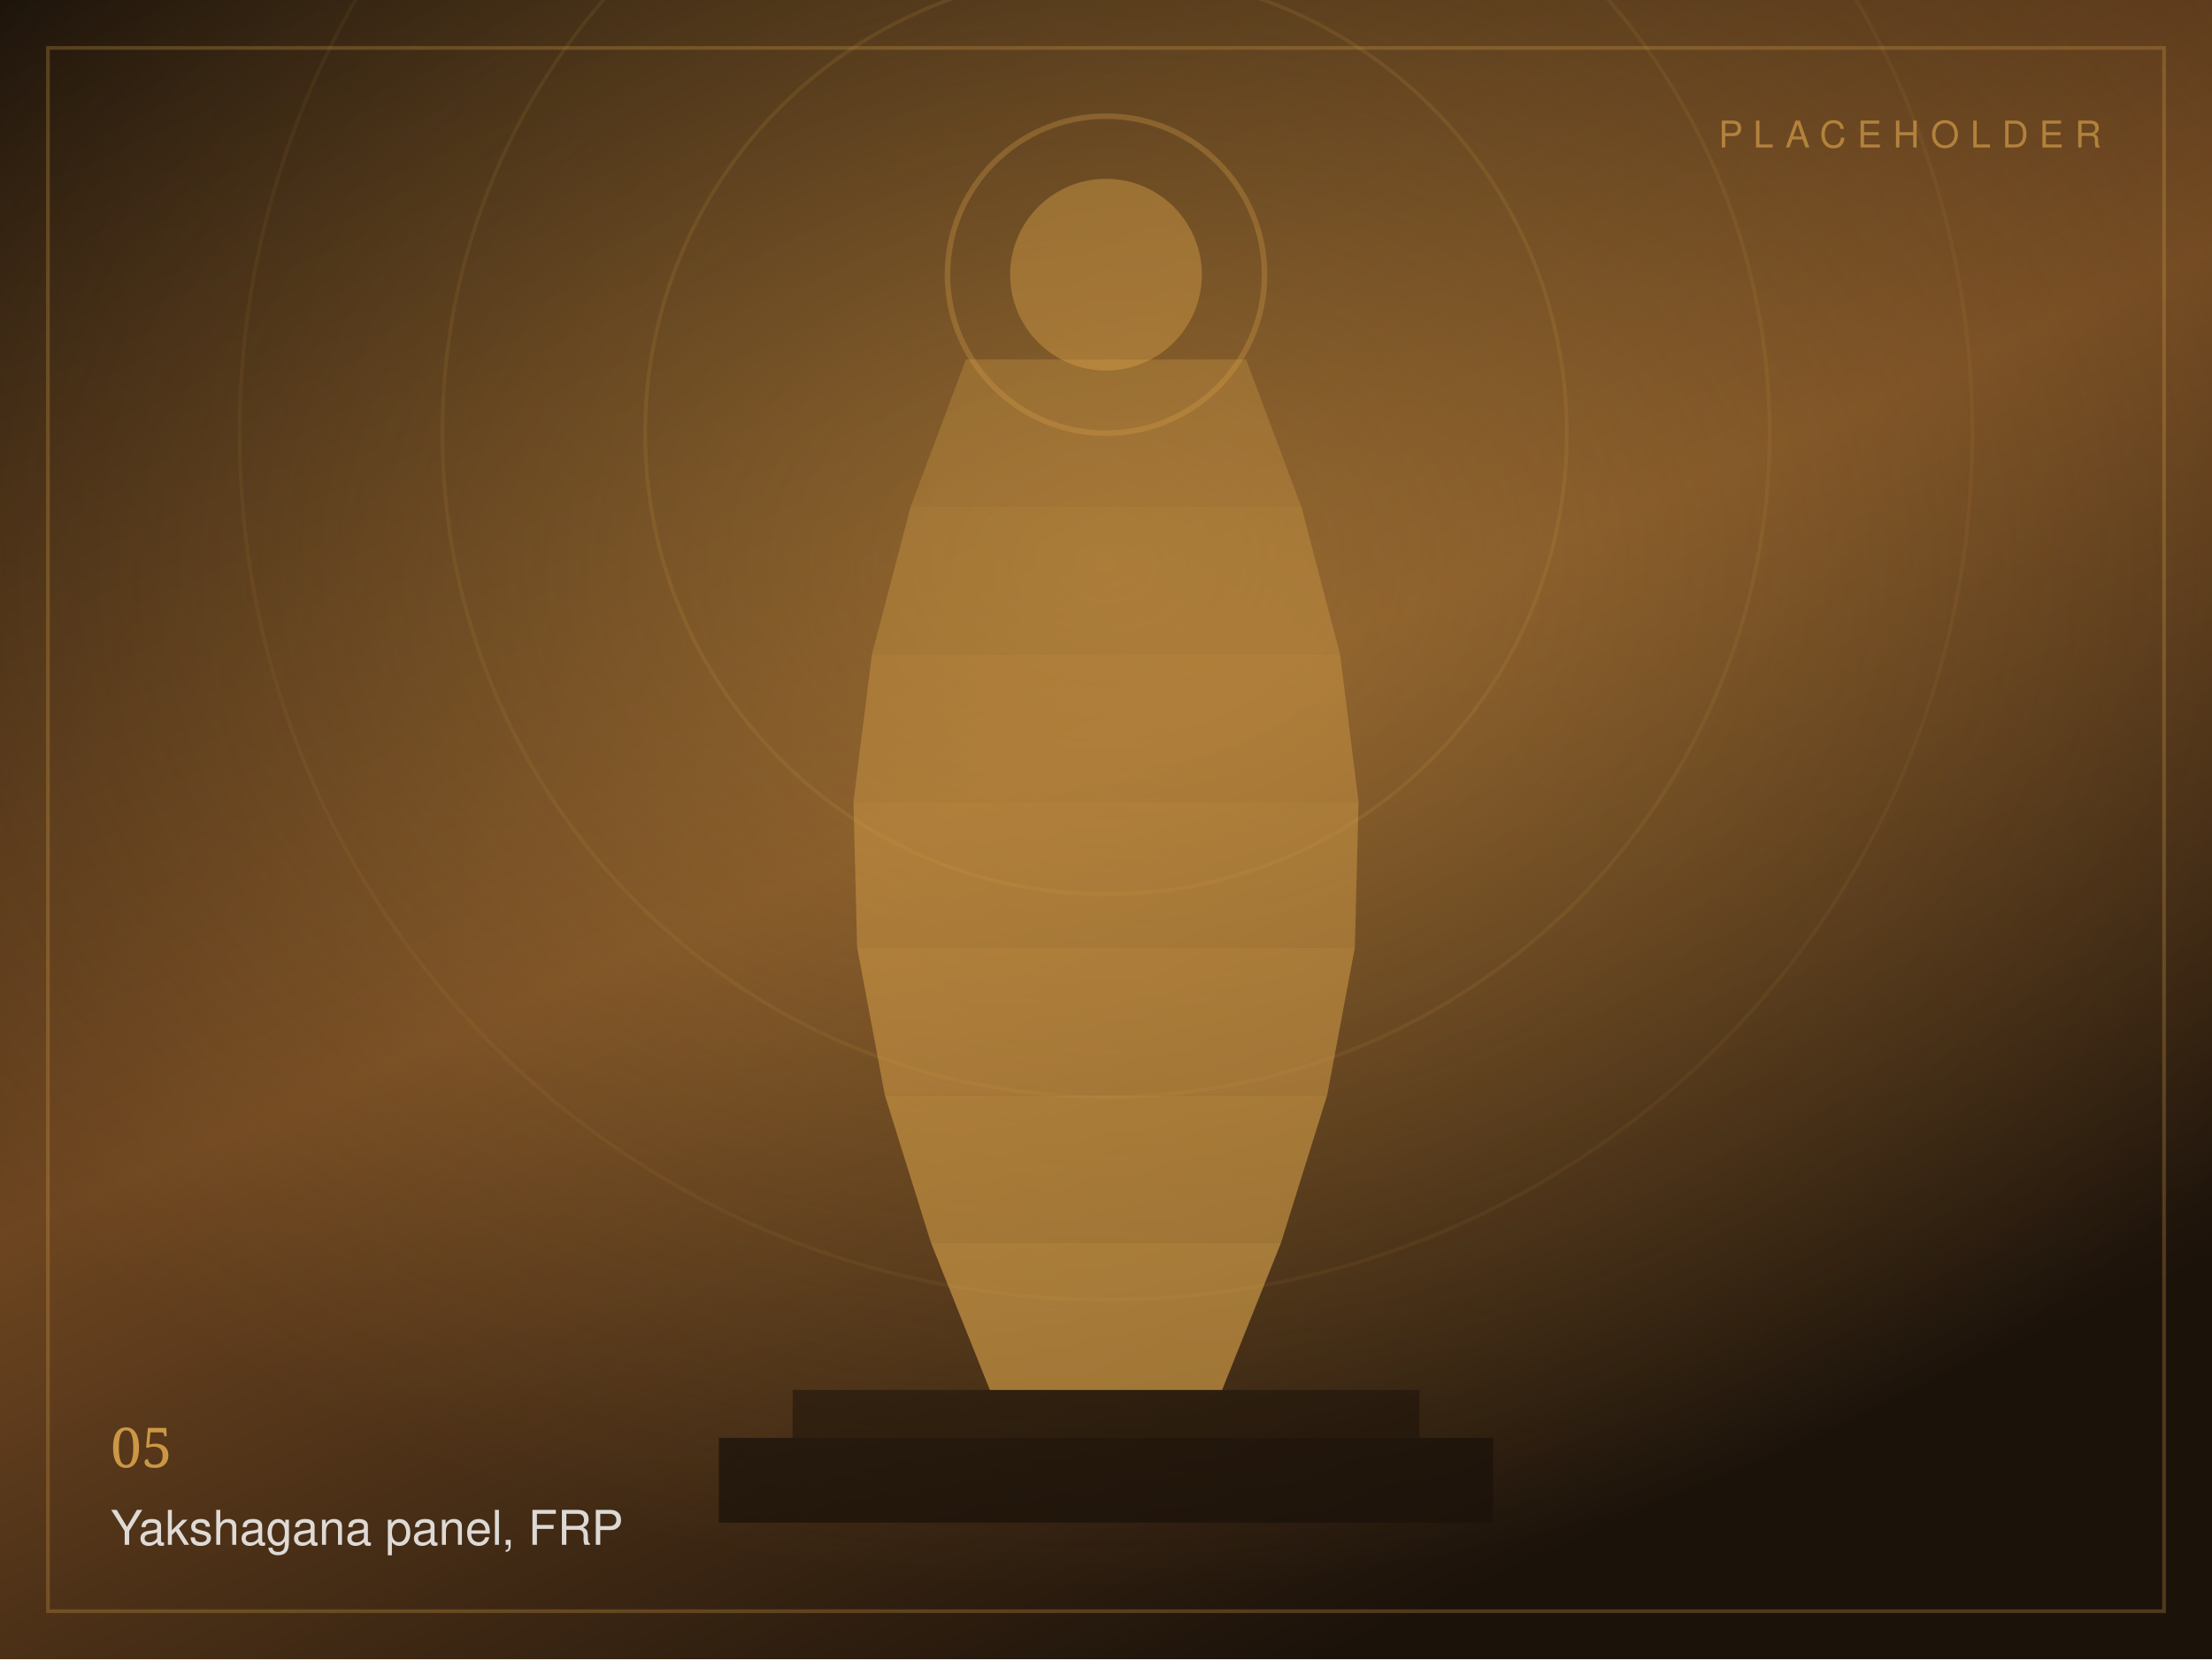
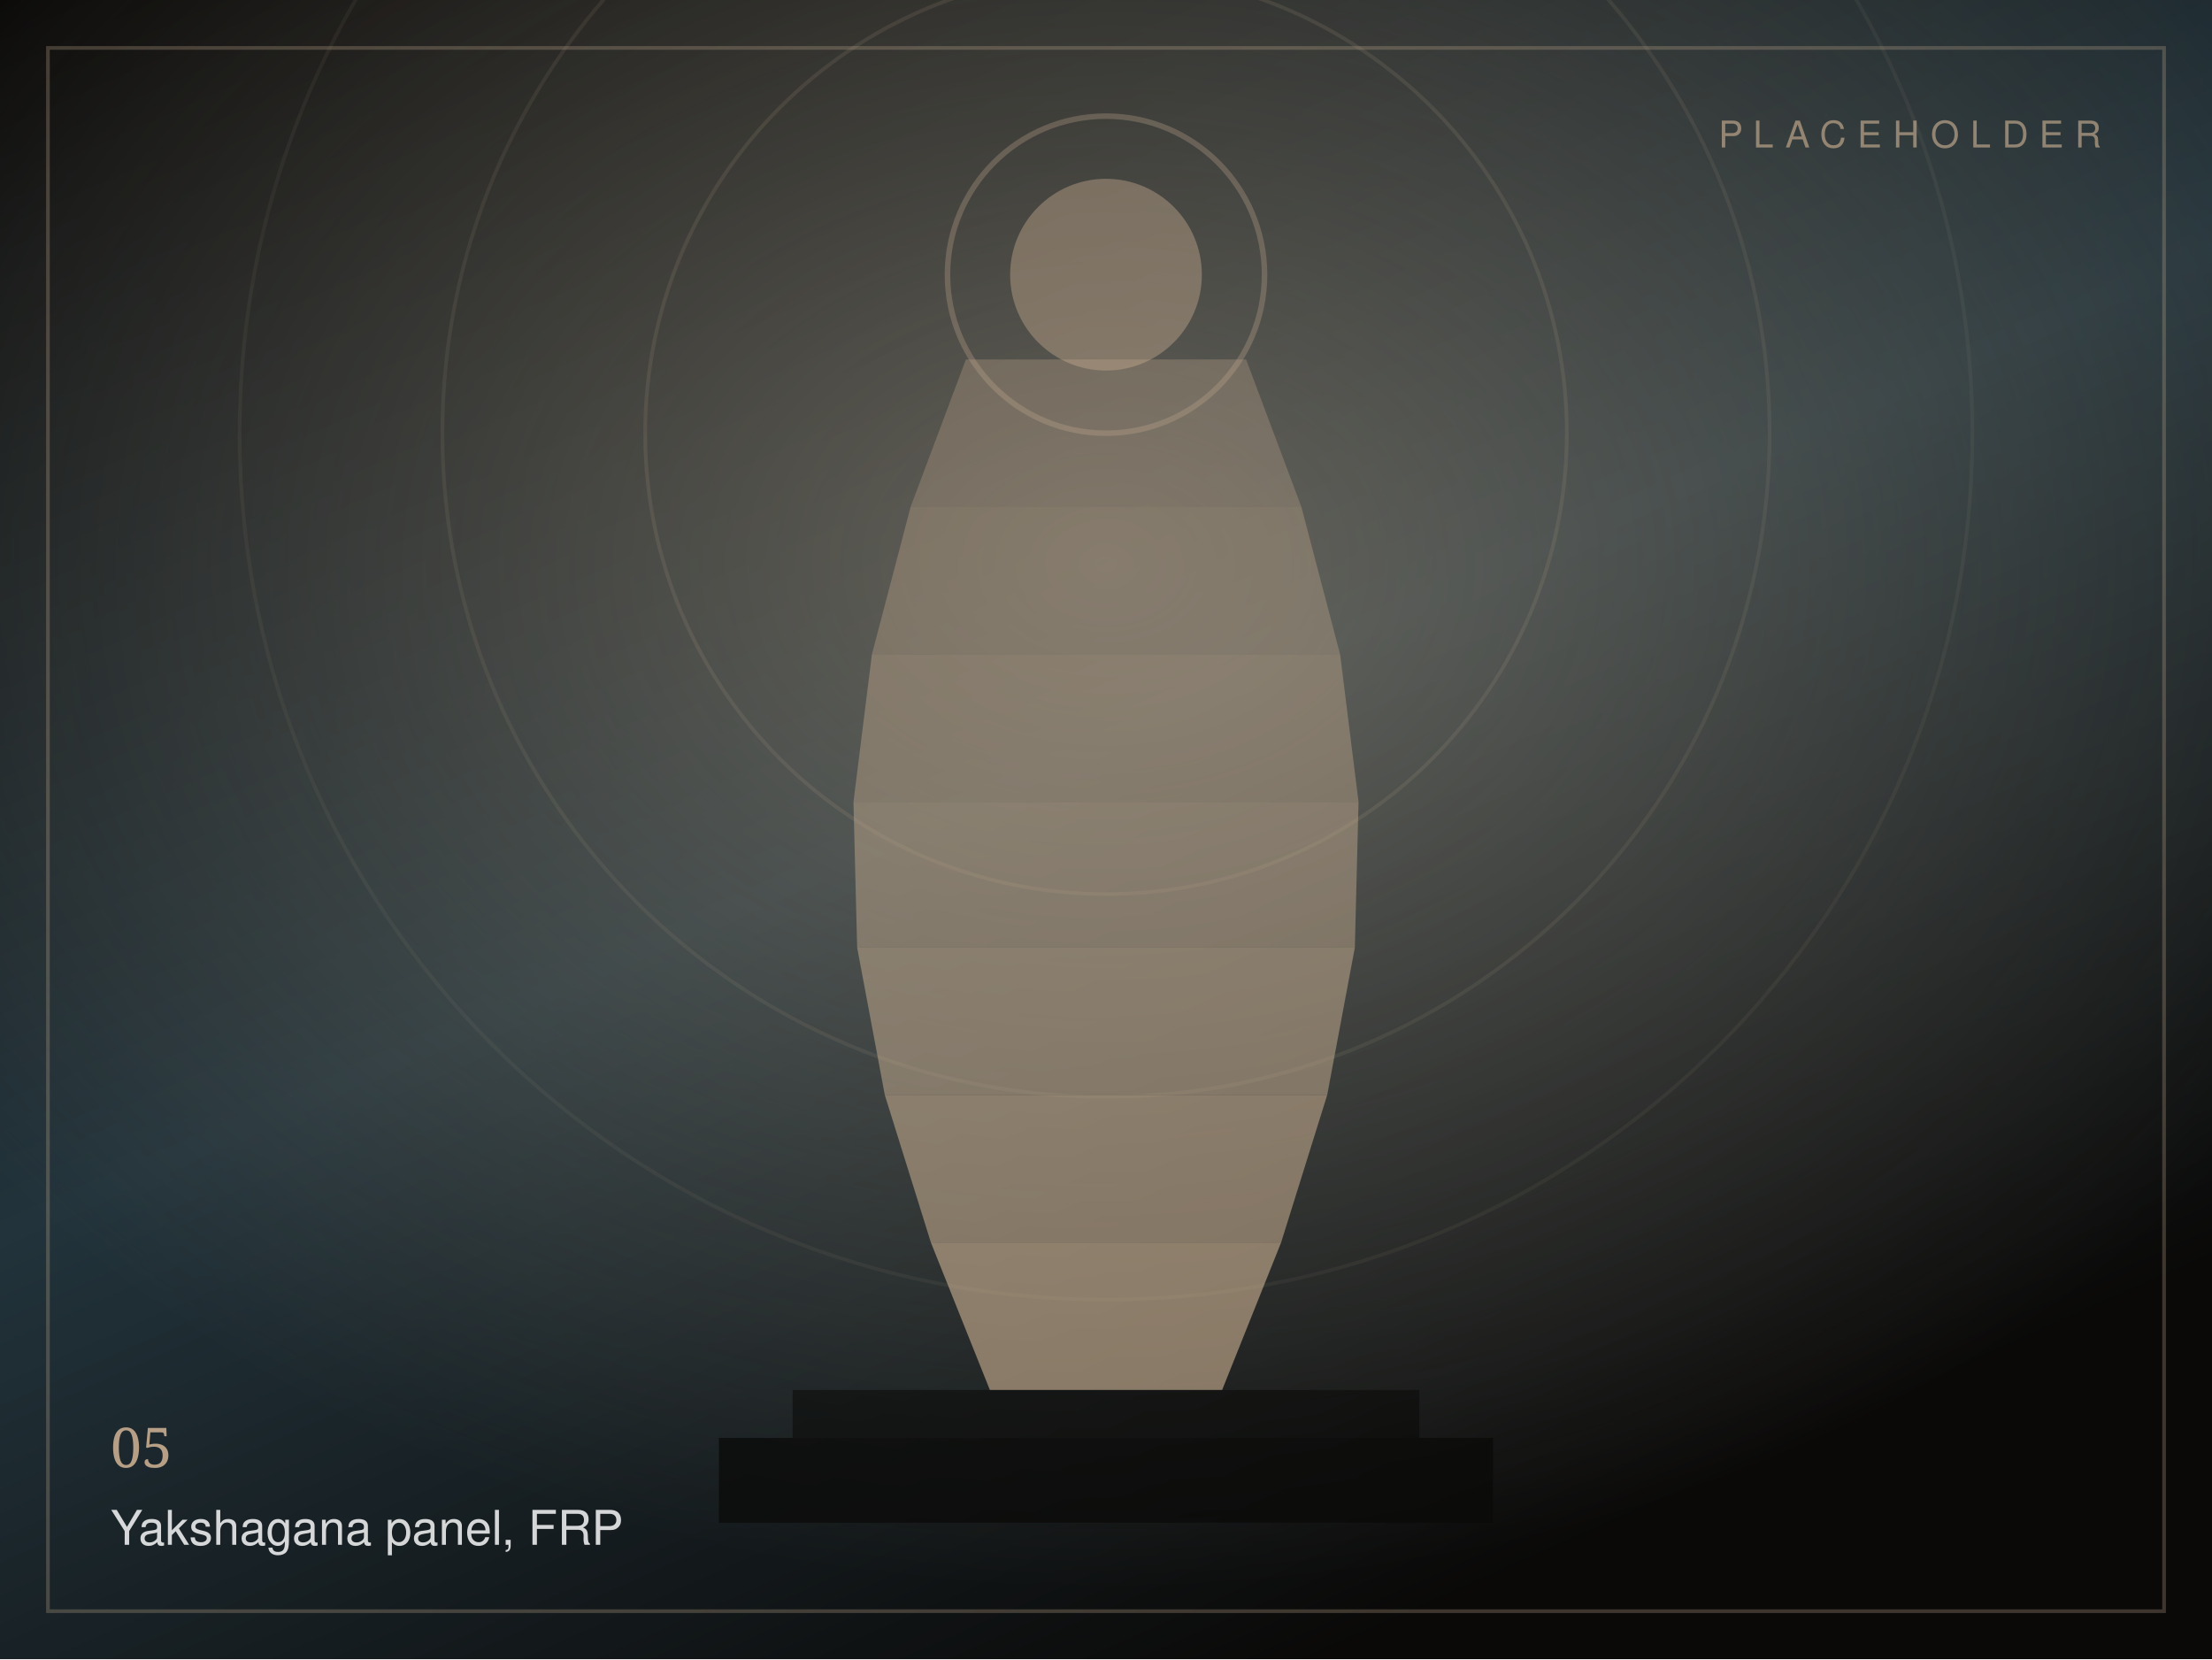
<svg xmlns="http://www.w3.org/2000/svg" viewBox="0 0 1200 900" width="1200" height="900" role="img" aria-label="Yakshagana panel, FRP">
  <defs>
    <linearGradient id="g24" x1="0" y1="0" x2="0.6" y2="1">
-       <stop offset="0" stop-color="#1b120a" />
-       <stop offset="0.55" stop-color="#6d4520" />
-       <stop offset="1" stop-color="#1b120a" />
+       <stop offset="0" stop-color="#0A0908" />
+       <stop offset="0.55" stop-color="#22333B" />
+       <stop offset="1" stop-color="#0A0908" />
    </linearGradient>
    <radialGradient id="r24" cx="0.5" cy="0.34" r="0.62">
-       <stop offset="0" stop-color="#d8a24a" stop-opacity="0.42" />
-       <stop offset="1" stop-color="#d8a24a" stop-opacity="0" />
+       <stop offset="0" stop-color="#C6AC8F" stop-opacity="0.42" />
+       <stop offset="1" stop-color="#C6AC8F" stop-opacity="0" />
    </radialGradient>
  </defs>
  <rect width="1200" height="900" fill="url(#g24)" />
  <rect width="1200" height="900" fill="url(#r24)" />
-   <rect x="390" y="780" width="420" height="46" fill="#1b120a" opacity="0.75" />
-   <rect x="430" y="754" width="340" height="26" fill="#1b120a" opacity="0.55" />
-   <path d="M524 195 L676 195 L706 275 L494 275 Z" fill="#d8a24a" opacity="0.30" />
-   <path d="M494 275 L706 275 L727 355 L473 355 Z" fill="#d8a24a" opacity="0.35" />
-   <path d="M473 355 L727 355 L737 435 L463 435 Z" fill="#d8a24a" opacity="0.41" />
-   <path d="M463 435 L737 435 L735 514 L465 514 Z" fill="#d8a24a" opacity="0.46" />
-   <path d="M465 514 L735 514 L720 594 L480 594 Z" fill="#d8a24a" opacity="0.52" />
-   <path d="M480 594 L720 594 L695 674 L505 674 Z" fill="#d8a24a" opacity="0.57" />
-   <path d="M505 674 L695 674 L663 754 L537 754 Z" fill="#d8a24a" opacity="0.63" />
-   <circle cx="600" cy="149" r="52" fill="#d8a24a" opacity="0.42" />
-   <circle cx="600" cy="149" r="86" fill="none" stroke="#d8a24a" stroke-opacity="0.30" stroke-width="3" />
-   <circle cx="600" cy="235" r="250" fill="none" stroke="#d8a24a" stroke-opacity="0.13" stroke-width="2" />
-   <circle cx="600" cy="235" r="360" fill="none" stroke="#d8a24a" stroke-opacity="0.10" stroke-width="2" />
-   <circle cx="600" cy="235" r="470" fill="none" stroke="#d8a24a" stroke-opacity="0.07" stroke-width="2" />
-   <rect x="26" y="26" width="1148" height="848" fill="none" stroke="#d8a24a" stroke-opacity="0.28" stroke-width="2" />
-   <text x="60" y="796" font-family="Georgia,serif" font-size="30" fill="#d8a24a" opacity="0.9">05</text>
+   <rect x="390" y="780" width="420" height="46" fill="#0A0908" opacity="0.75" />
+   <rect x="430" y="754" width="340" height="26" fill="#0A0908" opacity="0.55" />
+   <path d="M524 195 L676 195 L706 275 L494 275 Z" fill="#C6AC8F" opacity="0.30" />
+   <path d="M494 275 L706 275 L727 355 L473 355 Z" fill="#C6AC8F" opacity="0.35" />
+   <path d="M473 355 L727 355 L737 435 L463 435 Z" fill="#C6AC8F" opacity="0.41" />
+   <path d="M463 435 L737 435 L735 514 L465 514 Z" fill="#C6AC8F" opacity="0.46" />
+   <path d="M465 514 L735 514 L720 594 L480 594 Z" fill="#C6AC8F" opacity="0.52" />
+   <path d="M480 594 L720 594 L695 674 L505 674 Z" fill="#C6AC8F" opacity="0.57" />
+   <path d="M505 674 L695 674 L663 754 L537 754 Z" fill="#C6AC8F" opacity="0.63" />
+   <circle cx="600" cy="149" r="52" fill="#C6AC8F" opacity="0.42" />
+   <circle cx="600" cy="149" r="86" fill="none" stroke="#C6AC8F" stroke-opacity="0.30" stroke-width="3" />
+   <circle cx="600" cy="235" r="250" fill="none" stroke="#C6AC8F" stroke-opacity="0.13" stroke-width="2" />
+   <circle cx="600" cy="235" r="360" fill="none" stroke="#C6AC8F" stroke-opacity="0.10" stroke-width="2" />
+   <circle cx="600" cy="235" r="470" fill="none" stroke="#C6AC8F" stroke-opacity="0.07" stroke-width="2" />
+   <rect x="26" y="26" width="1148" height="848" fill="none" stroke="#C6AC8F" stroke-opacity="0.28" stroke-width="2" />
+   <text x="60" y="796" font-family="Georgia,serif" font-size="30" fill="#C6AC8F" opacity="0.9">05</text>
  <text x="60" y="838" font-family="Helvetica,Arial,sans-serif" font-size="26" fill="#ffffff" opacity="0.82">Yakshagana panel, FRP</text>
-   <text x="1140" y="80" text-anchor="end" font-family="Helvetica,Arial,sans-serif" font-size="20" letter-spacing="6" fill="#d8a24a" opacity="0.65">PLACEHOLDER</text>
+   <text x="1140" y="80" text-anchor="end" font-family="Helvetica,Arial,sans-serif" font-size="20" letter-spacing="6" fill="#C6AC8F" opacity="0.65">PLACEHOLDER</text>
</svg>
